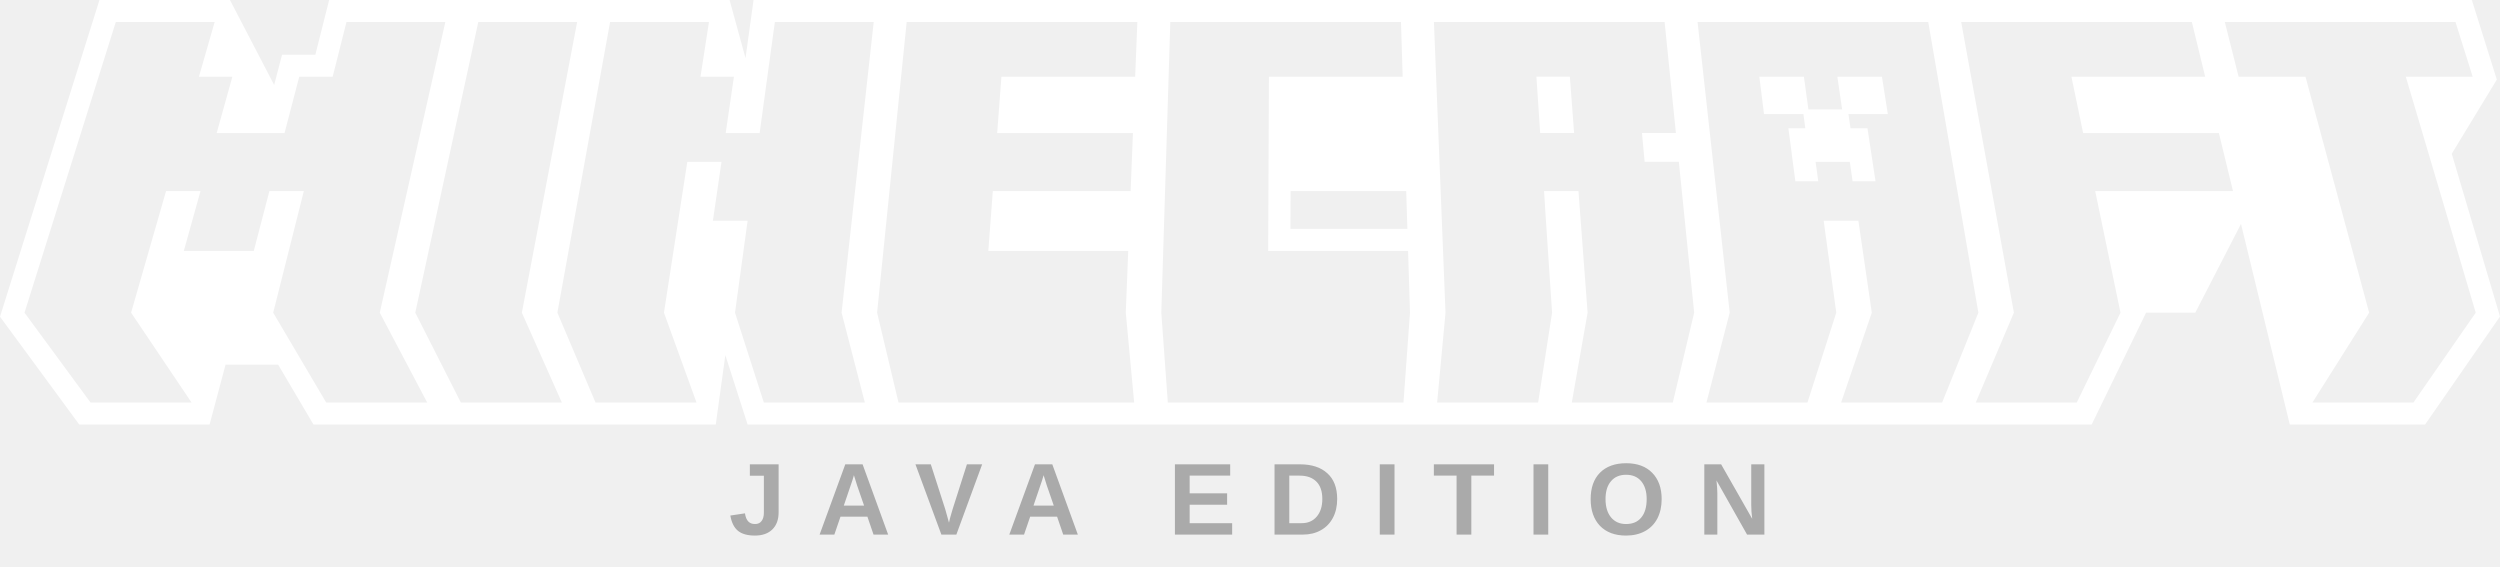
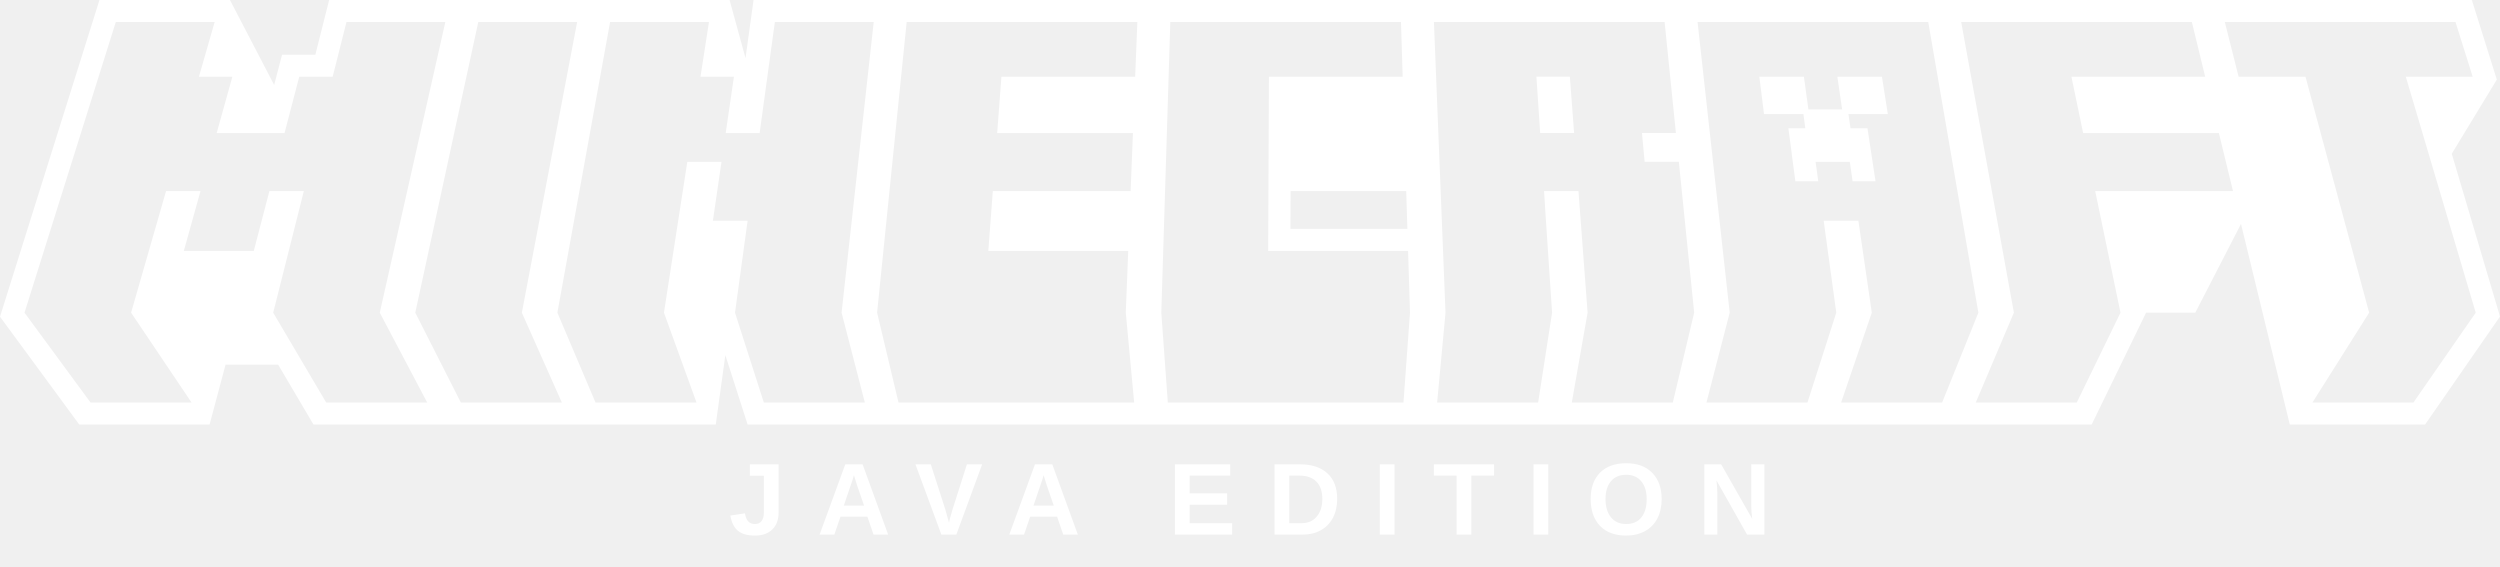
<svg xmlns="http://www.w3.org/2000/svg" width="318" height="72" viewBox="0 0 318 72" fill="none">
  <g clip-path="url(#clip0_java)">
    <path fill-rule="evenodd" clip-rule="evenodd" d="M311.864 19.556L317.597 10.126L314.417 0H95.852L94.829 7.389L92.803 0H41.867L40.112 6.958H35.878L34.873 10.806L29.25 0H12.651L0 40.283L10.081 54H26.659L28.687 46.389H35.383L39.873 54H91.045L92.264 45.173L95.096 54H266.06L272.982 39.771H279.241L285.054 28.485L291.261 54H308.472L318 40.261L311.864 19.556ZM164.145 29.113L164.166 24.305H178.87L179.019 29.113H164.145ZM3.118 39.773L3.118 39.772H3.118L14.729 2.802H27.304L25.303 9.759H29.557L27.56 16.924H36.193L38.063 9.759H42.316L44.071 2.802H56.646L48.306 39.772H48.306L54.339 51.201H41.492L34.75 39.773H34.75L34.75 39.773L34.749 39.772H34.75L38.649 24.306H34.267L32.281 31.915H23.383L25.503 24.306H21.121L16.674 39.772H16.675L24.363 51.201L11.517 51.2L3.118 39.773H3.118L3.118 39.773ZM52.824 39.772H52.824L60.837 2.802H73.412L66.38 39.773L71.467 51.201H58.62L52.824 39.773H52.824L52.824 39.773L52.824 39.772ZM87.425 20.588L84.455 39.772H84.455L88.596 51.201H75.749L70.899 39.772H70.898L77.604 2.802H90.18L89.102 9.759H93.355L92.309 16.924H96.626L98.562 2.802H111.137L107.049 39.772H107.049L110.007 51.201H97.16L93.493 39.773H93.493L95.096 28.081H90.68L91.774 20.588H87.425ZM143.198 39.772L143.511 31.915H125.714L126.286 24.306H143.814L144.109 16.924H126.842L127.381 9.759H144.394L144.671 2.802H115.329L111.567 39.773H111.569L114.289 51.201H144.265L143.2 39.772H143.198ZM148.863 2.802L147.718 39.772V39.773L148.546 51.201H178.522L179.35 39.773H179.351L179.108 31.915H161.311L161.408 9.759H178.42L178.205 2.802H148.863ZM197.425 39.772H183.869L182.804 51.201H195.651L197.425 39.772ZM201.944 39.772L199.933 51.201H212.78L215.5 39.772H201.944ZM233.574 39.773L233.575 39.772H233.574L231.971 28.081H236.387L238.093 39.772L234.19 51.201H247.037L251.649 39.773H251.65L251.65 39.772L245.272 2.802H215.93L220.018 39.773L217.062 51.2L229.908 51.201L233.574 39.773ZM251.319 51.201L256.168 39.772L249.464 2.802H278.805L280.498 9.759H263.485L264.974 16.924H282.241L284.037 24.306H266.509L269.725 39.772L269.725 39.773H269.724L264.165 51.201H251.319ZM301.356 39.773L294.141 51.201H306.987L314.912 39.773H314.912L314.912 39.772L306.017 9.759H314.524L312.339 2.802H282.997L284.752 9.759H293.258L301.356 39.772L301.356 39.773ZM196.398 24.303H200.78L201.943 39.769H215.499L213.548 20.584H209.199L208.858 16.921H213.175L211.738 2.798H182.396L183.868 39.77H197.424L196.398 24.303ZM195.908 16.921L195.433 9.756H199.686L200.225 16.921H195.908ZM237.543 16.319H235.388L235.121 14.512H240.133L239.383 9.76H233.712L234.318 13.914H230.028L229.458 9.76H223.787L224.383 14.512H229.394L229.639 16.319H227.484L228.368 23.06H231.283L230.944 20.588H235.293L235.653 23.06H238.567L237.543 16.319Z" fill="white" />
  </g>
-   <text x="159" y="68" text-anchor="middle" font-family="Arial, Helvetica, sans-serif" font-size="13" font-weight="bold" letter-spacing="4" fill="#aaaaaa">JAVA EDITION</text>
+   <text x="159" y="68" text-anchor="middle" font-family="Arial, Helvetica, sans-serif" font-size="13" font-weight="bold" letter-spacing="4" fill="white">JAVA EDITION</text>
  <defs>
    <clipPath id="clip0_java">
      <rect width="318" height="54" fill="white" />
    </clipPath>
  </defs>
</svg>
